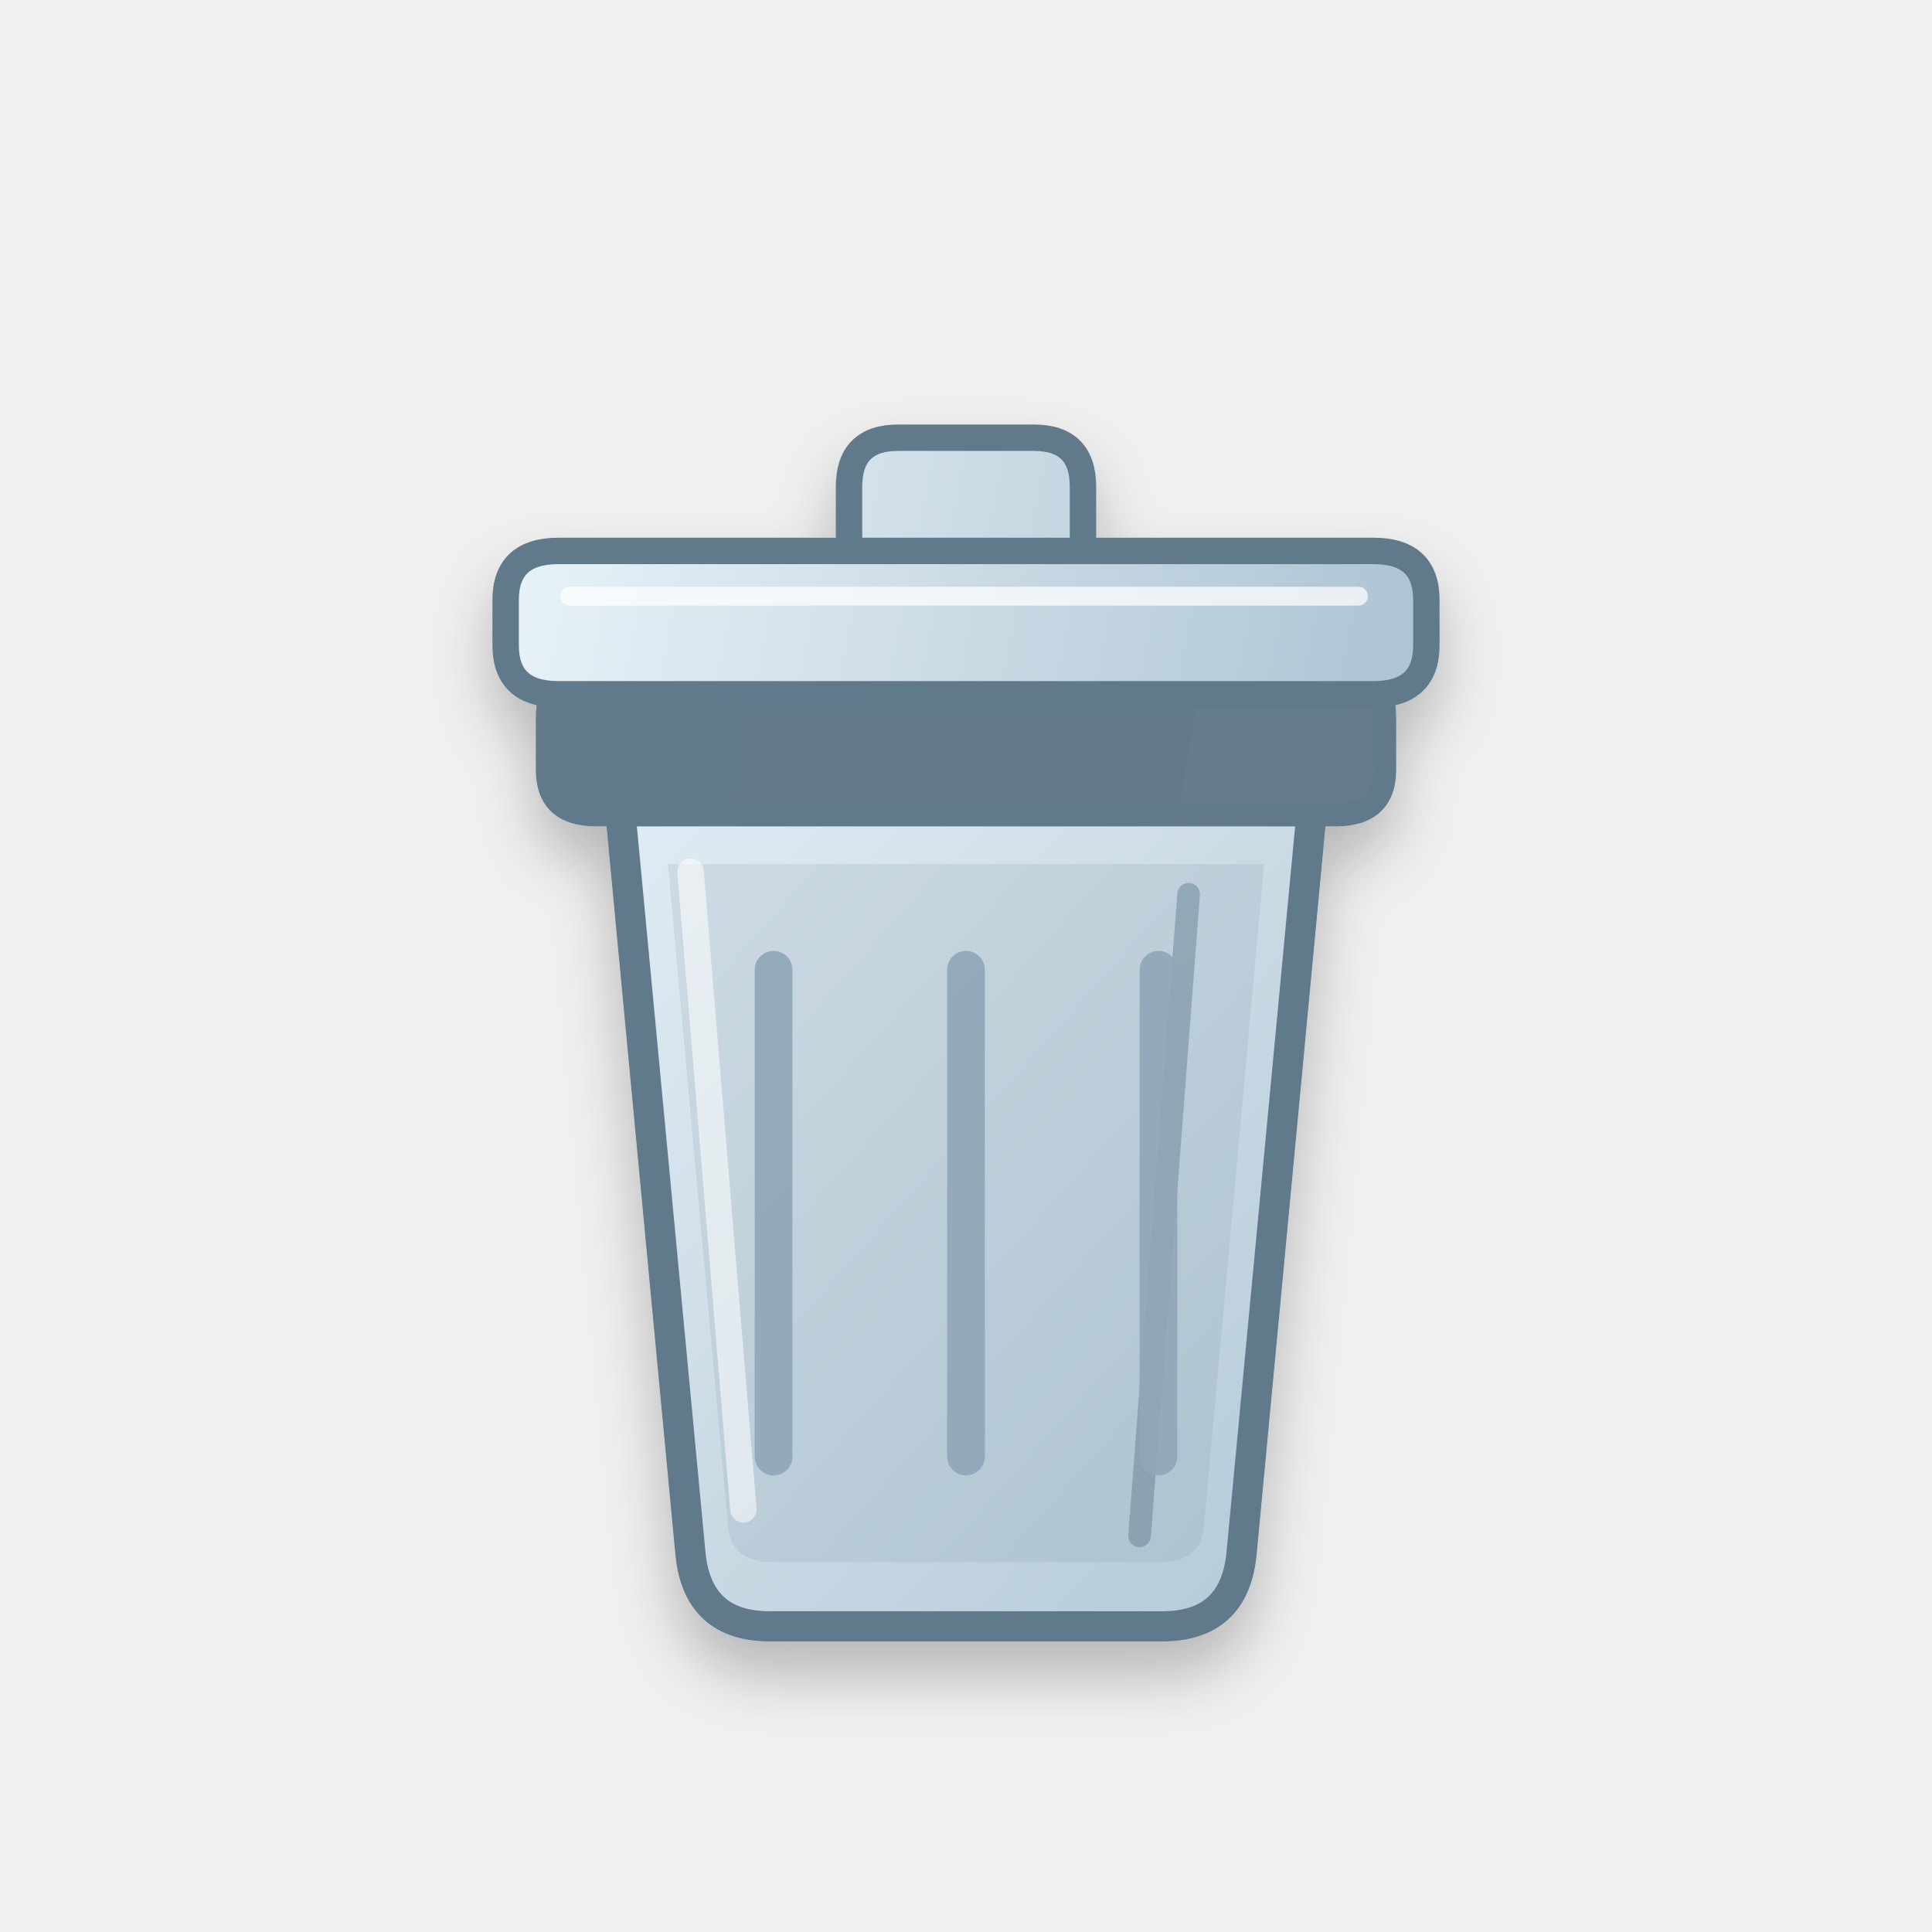
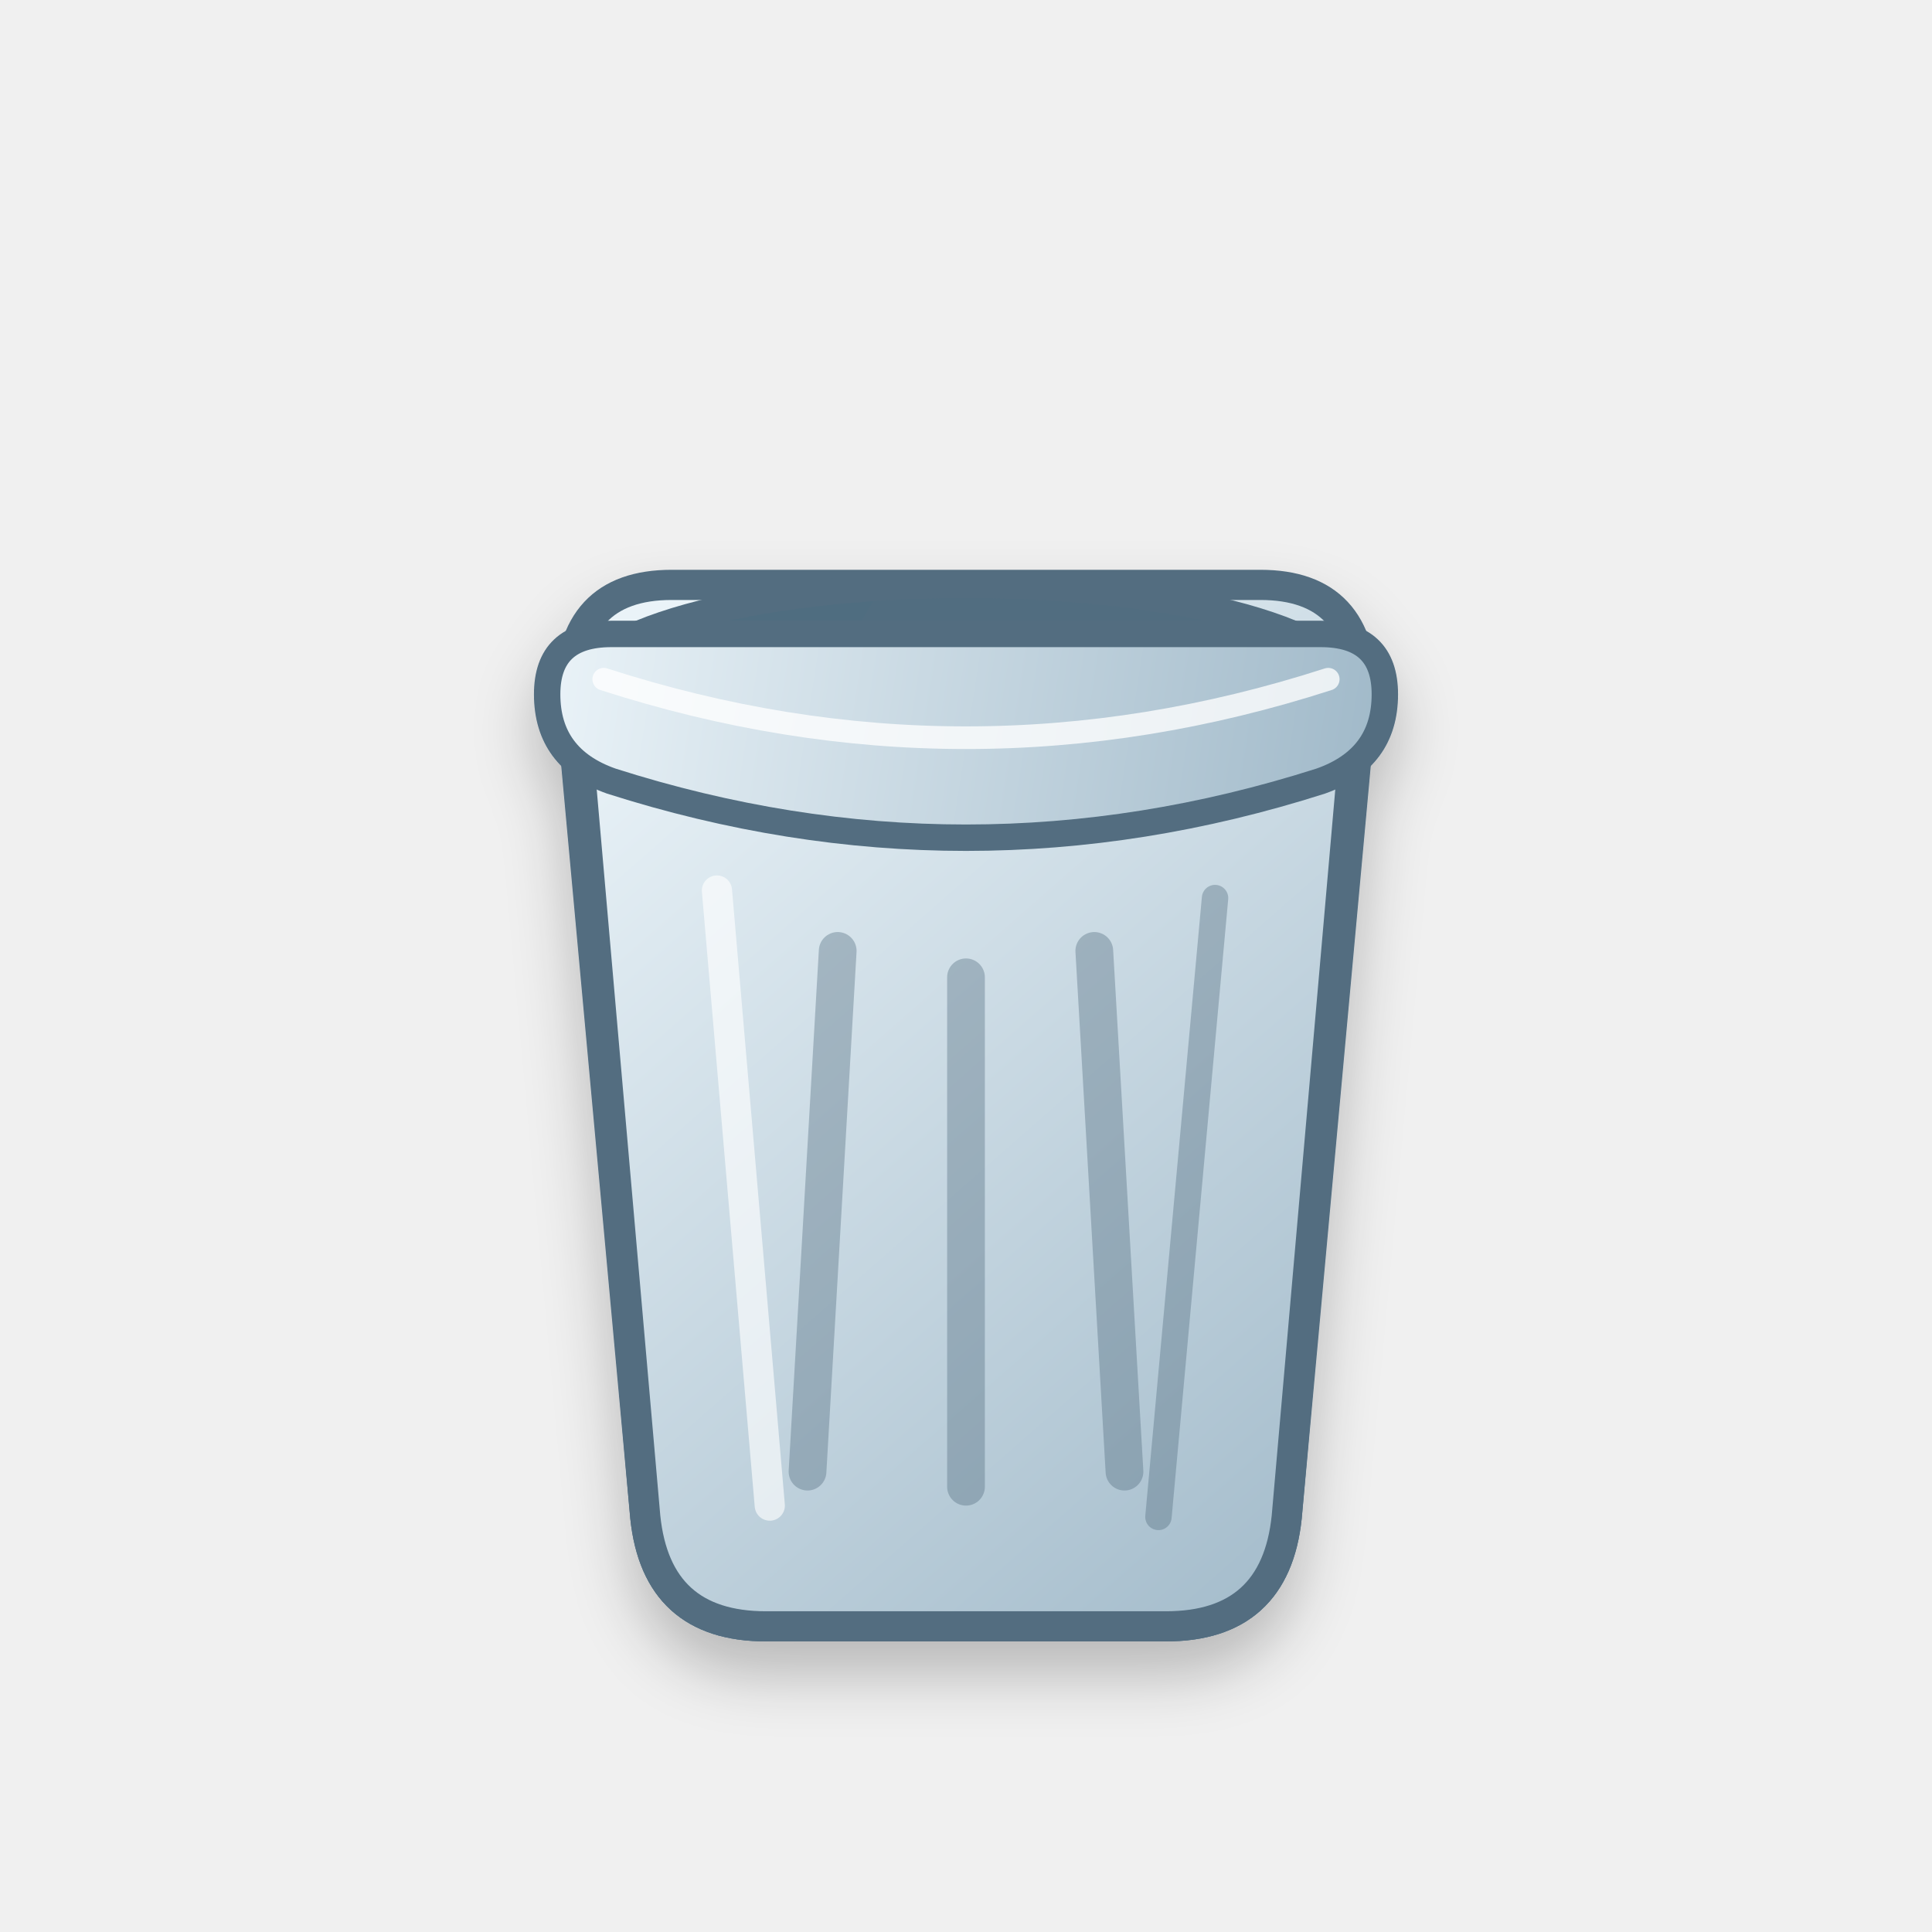
<svg xmlns="http://www.w3.org/2000/svg" width="256" height="256" viewBox="0 0 512 512" role="img" aria-labelledby="title desc">
  <defs>
-     <linearGradient id="body" x1="120" y1="190" x2="390" y2="430" gradientUnits="userSpaceOnUse">
-       <stop stop-color="#E8F2F8" />
-       <stop offset="1" stop-color="#AFC5D4" />
+     <linearGradient id="binBody" x1="150" y1="190" x2="365" y2="435" gradientUnits="userSpaceOnUse">
+       <stop stop-color="#EAF3F8" />
+       <stop offset="1" stop-color="#9FB8C8" />
    </linearGradient>
-     <linearGradient id="rim" x1="140" y1="175" x2="372" y2="215" gradientUnits="userSpaceOnUse">
-       <stop stop-color="#60798B" />
-       <stop offset="1" stop-color="#667B8B" />
+     <linearGradient id="inner" x1="180" y1="160" x2="330" y2="250" gradientUnits="userSpaceOnUse">
+       <stop stop-color="#506D80" />
+       <stop offset="1" stop-color="#526D80" />
    </linearGradient>
-     <linearGradient id="lid" x1="140" y1="125" x2="370" y2="170" gradientUnits="userSpaceOnUse">
-       <stop stop-color="#E8F2F8" />
-       <stop offset="1" stop-color="#AFC5D4" />
+     <linearGradient id="rim" x1="145" y1="170" x2="370" y2="205" gradientUnits="userSpaceOnUse">
+       <stop stop-color="#EAF3F8" />
+       <stop offset="1" stop-color="#9FB8C8" />
    </linearGradient>
-     <linearGradient id="contents" x1="180" y1="250" x2="330" y2="380" gradientUnits="userSpaceOnUse">
-       <stop stop-color="#76BCEB" />
-       <stop offset="1" stop-color="#398FD5" />
-     </linearGradient>
-     <filter id="shadow" x="-30%" y="-25%" width="160%" height="170%">
+     <filter id="shadow" x="-30%" y="-25%" width="160%" height="175%">
      <feGaussianBlur in="SourceAlpha" stdDeviation="8" />
      <feOffset dy="9" />
      <feComponentTransfer>
-         <feFuncA type="linear" slope=".24" />
+         <feFuncA type="linear" slope=".23" />
      </feComponentTransfer>
      <feMerge>
        <feMergeNode />
        <feMergeNode in="SourceGraphic" />
      </feMerge>
    </filter>
-     <clipPath id="binClip">
-       <path d="M164 211H348L329 412Q327 431 308 431H204Q185 431 183 412Z" />
+     <clipPath id="opening">
+       <ellipse cx="256" cy="184" rx="104" ry="29" />
    </clipPath>
  </defs>
  <g filter="url(#shadow)">
-     <path d="M164 211H348L329 412Q327 431 308 431H204Q185 431 183 412Z" fill="url(#body)" stroke="#60798B" stroke-width="8" stroke-linejoin="round" />
-     <path d="M177 229H335L319 405Q318 414 307 414H205Q194 414 193 405Z" fill="#718A9A" opacity=".16" />
-     <path d="M183 231L197 400" stroke="#FFFFFF" stroke-opacity=".55" stroke-width="7" stroke-linecap="round" />
-     <path d="M315 237L302 407" stroke="#60798B" stroke-opacity=".45" stroke-width="6" stroke-linecap="round" />
-     <path d="M205 257V386M256 257V386M307 257V386" stroke="#8FA7B7" stroke-width="10" stroke-linecap="round" opacity=".92" />
-     <path d="M145 190Q145 178 158 178H354Q367 178 367 190V204Q367 216 354 216H158Q145 216 145 204Z" fill="url(#rim)" stroke="#60798B" stroke-width="6" />
-     <path d="M134 159Q134 146 148 146H364Q378 146 378 159V171Q378 184 364 184H148Q134 184 134 171Z" fill="url(#lid)" stroke="#60798B" stroke-width="7" />
-     <path d="M225 129Q225 116 238 116H274Q287 116 287 129V146H225Z" fill="url(#lid)" stroke="#60798B" stroke-width="7" />
-     <path d="M151 158H360" stroke="#FFFFFF" stroke-opacity=".72" stroke-width="5" stroke-linecap="round" />
+     <path d="M151 184Q151 155 178 155H334Q361 155 361 184L341 402Q338 431 309 431H203Q174 431 171 402Z" fill="url(#binBody)" stroke="#526D80" stroke-width="8" stroke-linejoin="round" />
+     <ellipse cx="256" cy="184" rx="104" ry="29" fill="url(#inner)" stroke="#526D80" stroke-width="7" />
+     <g />
+     <path d="M152 185Q256 224 360 185L341 402Q338 431 309 431H203Q174 431 171 402Z" fill="url(#binBody)" stroke="#526D80" stroke-width="8" stroke-linejoin="round" />
+     <path d="M174 207Q256 237 338 207" fill="none" stroke="#FFFFFF" stroke-opacity=".52" stroke-width="6" stroke-linecap="round" />
+     <path d="M190 236L204 399" stroke="#FFFFFF" stroke-opacity=".62" stroke-width="8" stroke-linecap="round" />
+     <path d="M322 238L307 402" stroke="#526D80" stroke-opacity=".38" stroke-width="7" stroke-linecap="round" />
+     <path d="M222 252L214 390M256 259V394M290 252L298 390" stroke="#526D80" stroke-opacity=".38" stroke-width="10" stroke-linecap="round" />
+     <path d="M145 184Q145 168 162 168H350Q367 168 367 184Q367 201 350 207Q256 237 162 207Q145 201 145 184Z" fill="url(#rim)" stroke="#526D80" stroke-width="7" />
+     <path d="M160 180Q256 211 352 180" fill="none" stroke="#FFFFFF" stroke-opacity=".78" stroke-width="6" stroke-linecap="round" />
  </g>
</svg>
